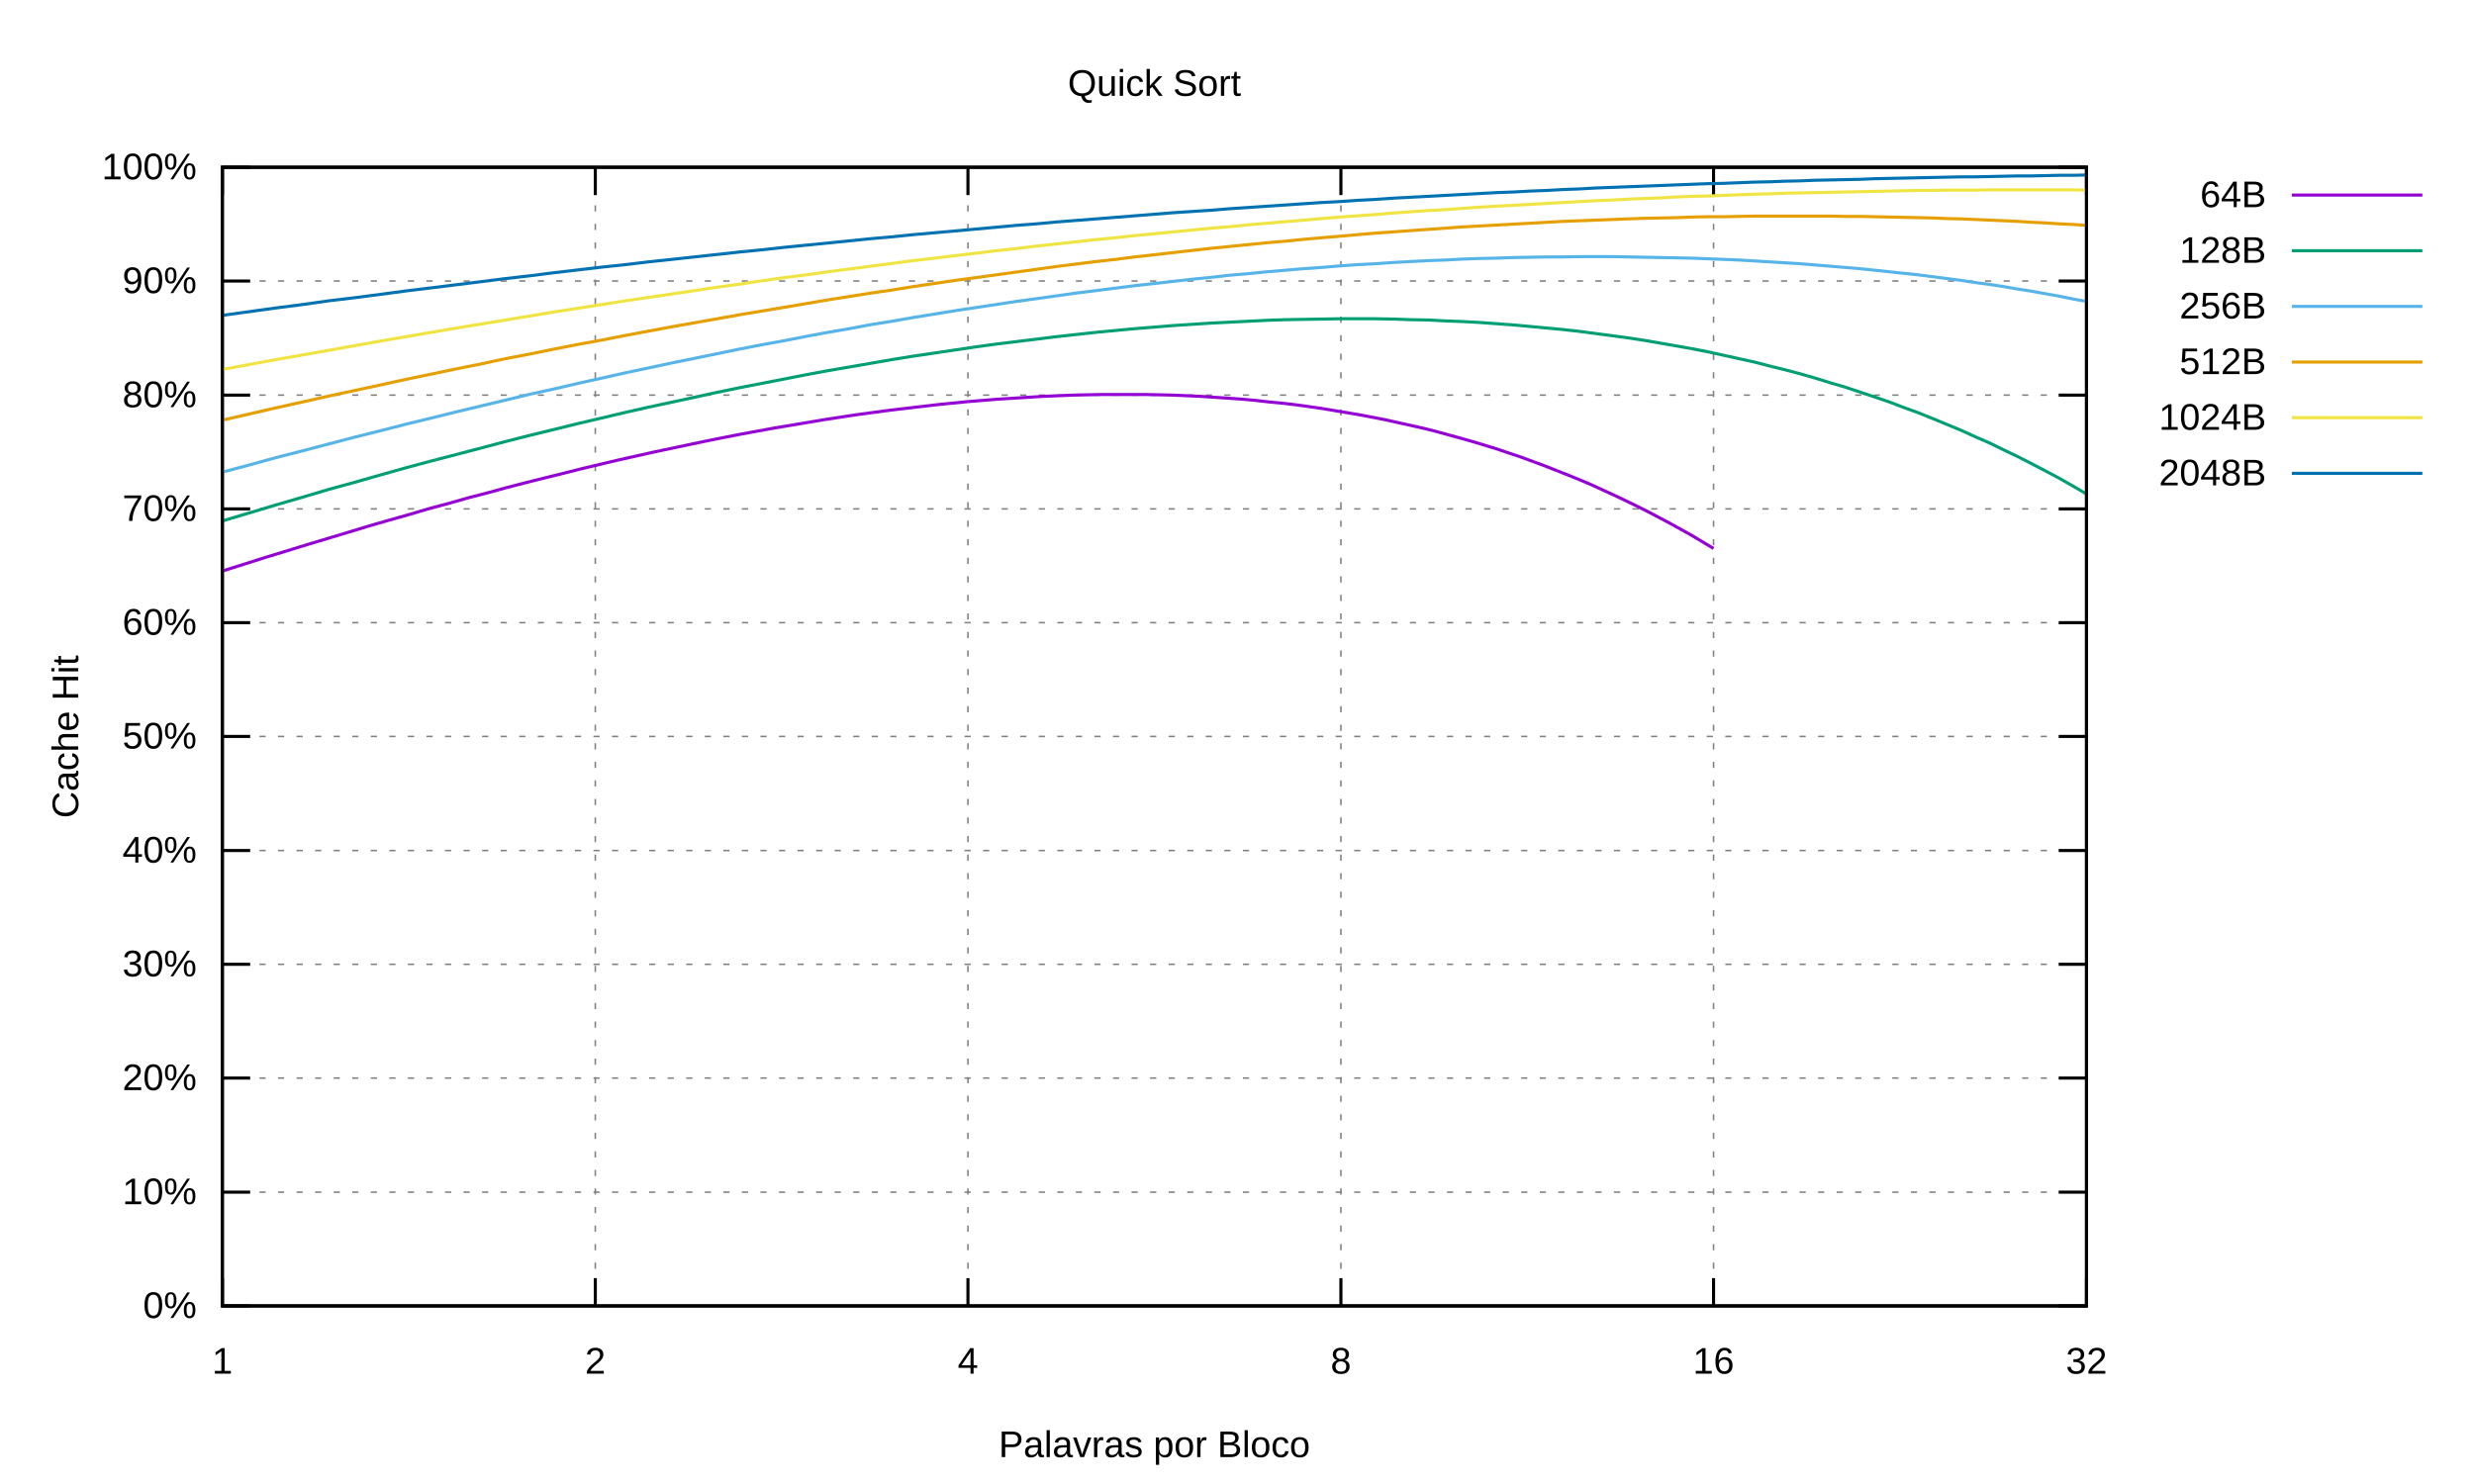
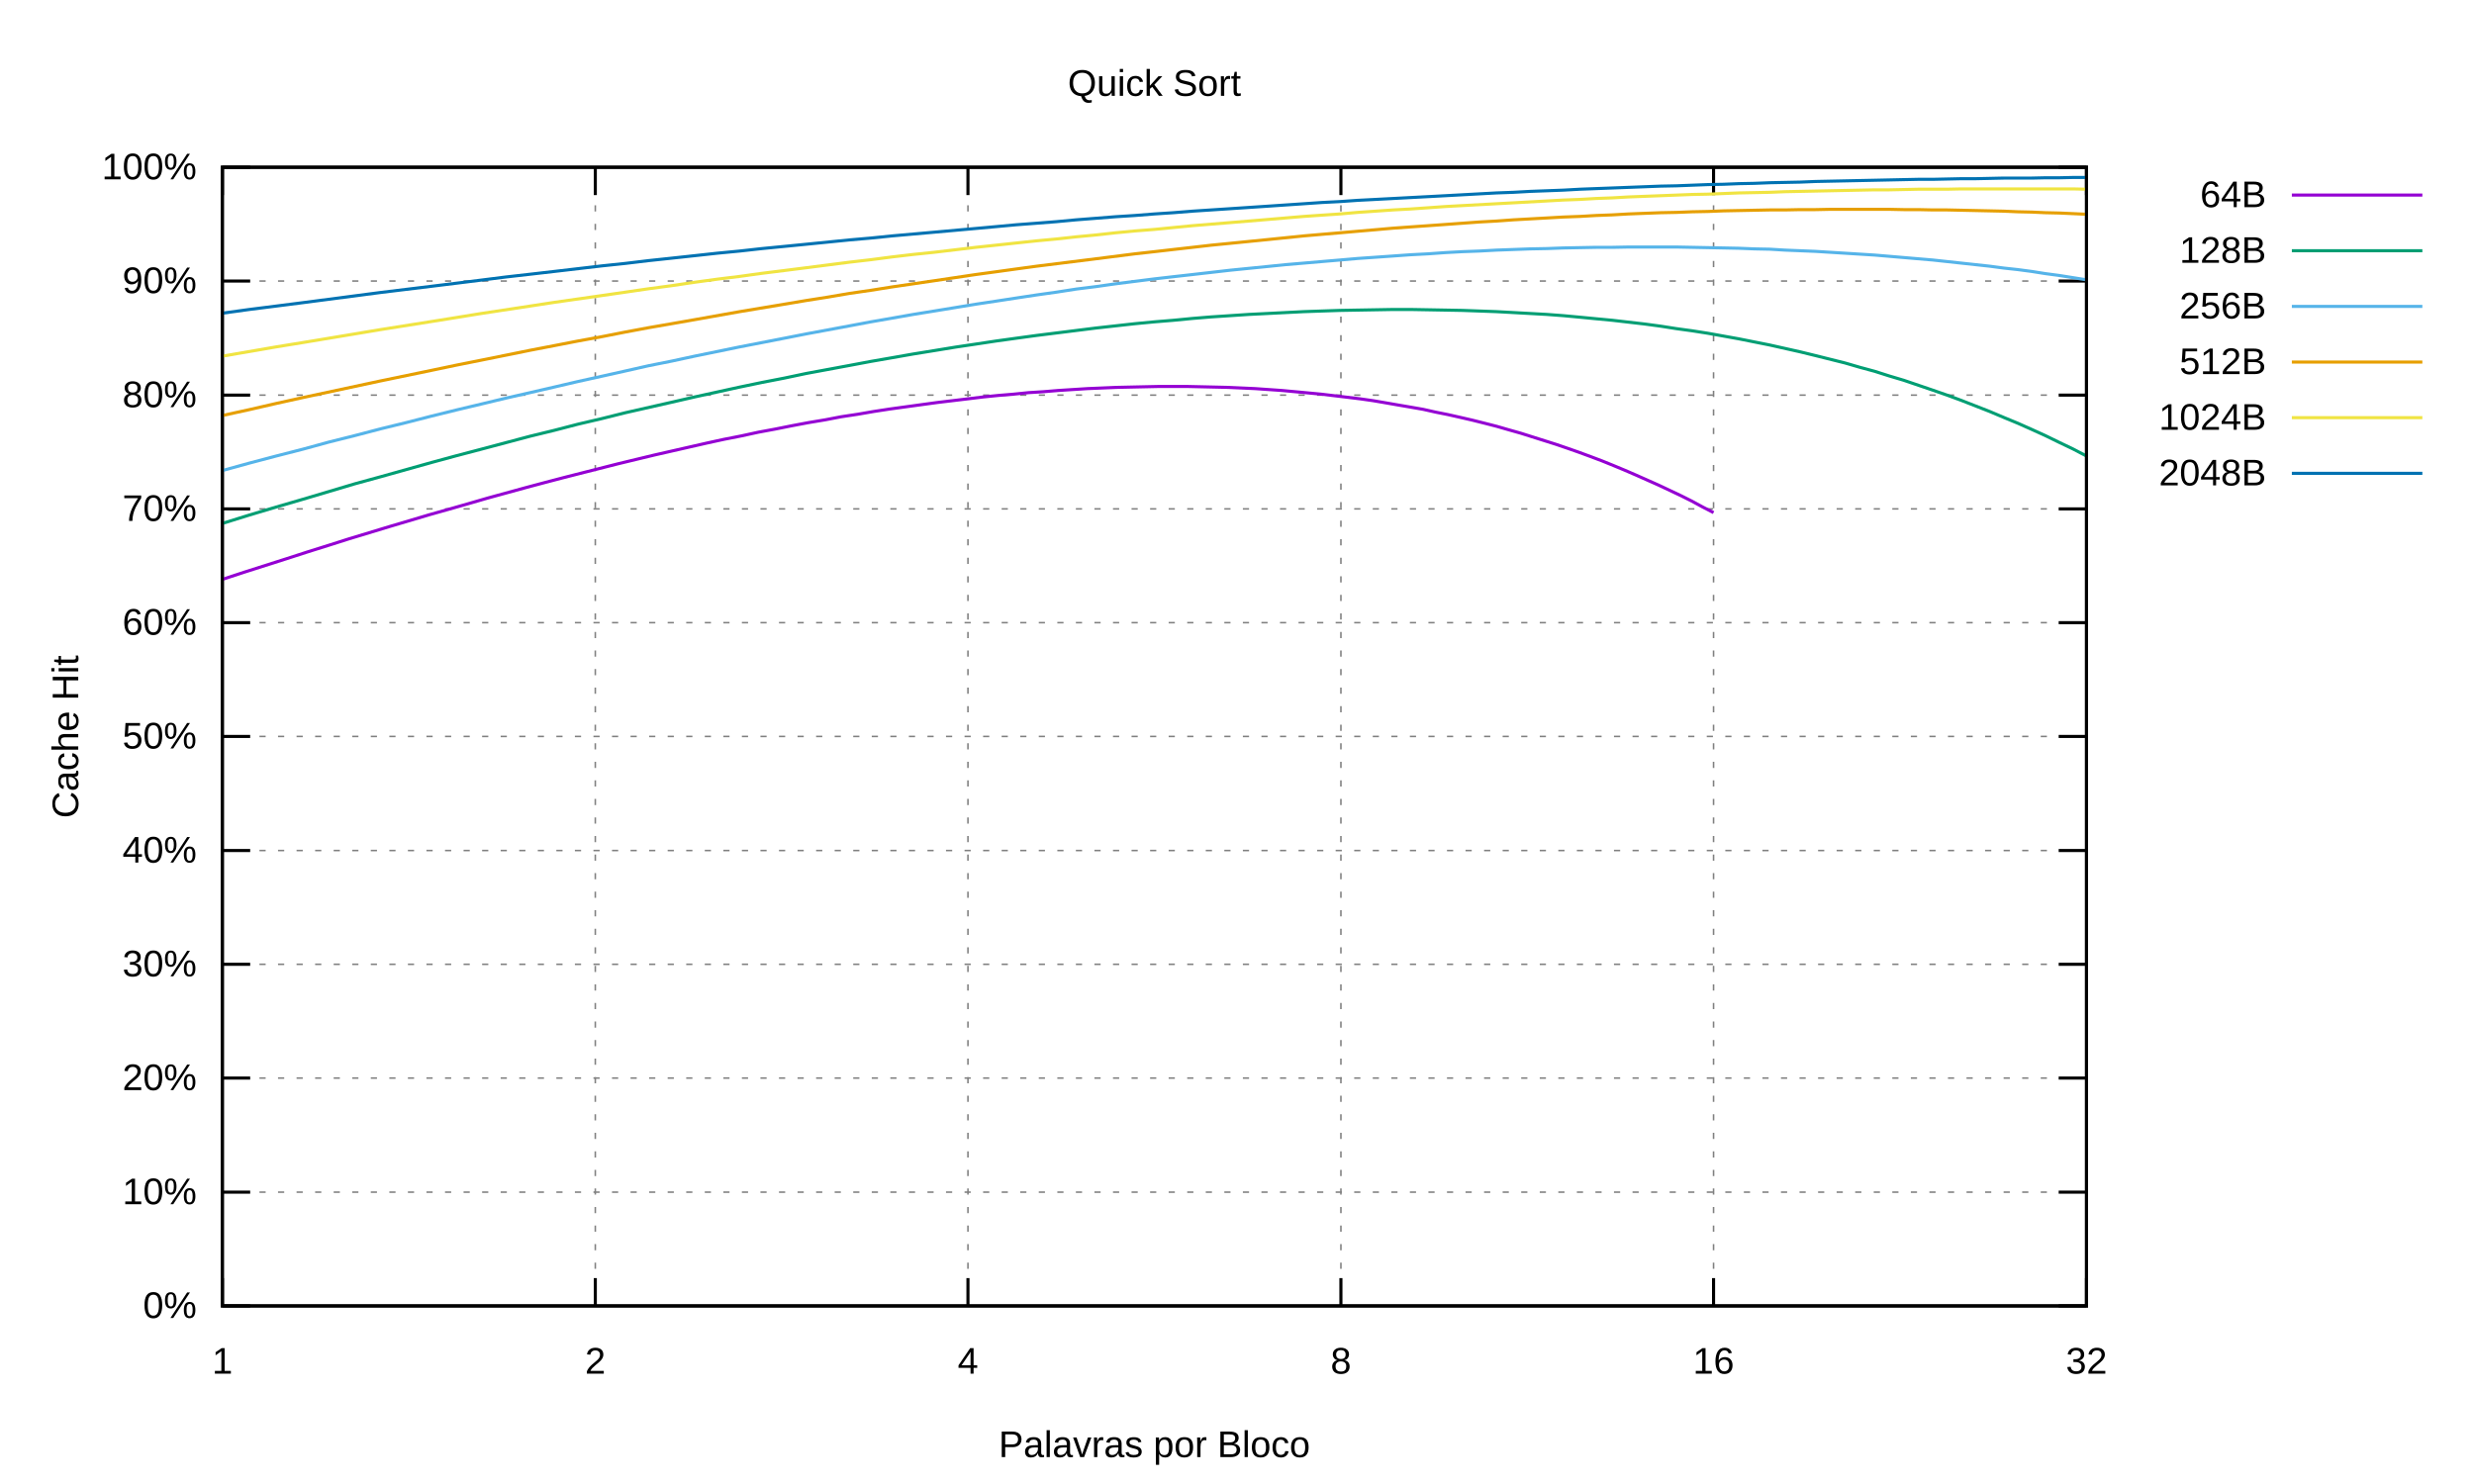
<svg xmlns="http://www.w3.org/2000/svg" xmlns:xlink="http://www.w3.org/1999/xlink" width="800" height="480" viewBox="0 0 800 480">
  <g id="gnuplot_canvas">
    <rect x="0" y="0" width="800" height="480" fill="none" />
    <defs>
      <circle id="gpDot" r="0.5" stroke-width="0.5" stroke="currentColor" />
      <path id="gpPt0" stroke-width="0.222" stroke="currentColor" d="M-1,0 h2 M0,-1 v2" />
      <path id="gpPt1" stroke-width="0.222" stroke="currentColor" d="M-1,-1 L1,1 M1,-1 L-1,1" />
      <path id="gpPt2" stroke-width="0.222" stroke="currentColor" d="M-1,0 L1,0 M0,-1 L0,1 M-1,-1 L1,1 M-1,1 L1,-1" />
      <rect id="gpPt3" stroke-width="0.222" stroke="currentColor" x="-1" y="-1" width="2" height="2" />
      <rect id="gpPt4" stroke-width="0.222" stroke="currentColor" fill="currentColor" x="-1" y="-1" width="2" height="2" />
      <circle id="gpPt5" stroke-width="0.222" stroke="currentColor" cx="0" cy="0" r="1" />
      <use xlink:href="#gpPt5" id="gpPt6" fill="currentColor" stroke="none" />
      <path id="gpPt7" stroke-width="0.222" stroke="currentColor" d="M0,-1.33 L-1.33,0.67 L1.33,0.67 z" />
      <use xlink:href="#gpPt7" id="gpPt8" fill="currentColor" stroke="none" />
      <use xlink:href="#gpPt7" id="gpPt9" stroke="currentColor" transform="rotate(180)" />
      <use xlink:href="#gpPt9" id="gpPt10" fill="currentColor" stroke="none" />
      <use xlink:href="#gpPt3" id="gpPt11" stroke="currentColor" transform="rotate(45)" />
      <use xlink:href="#gpPt11" id="gpPt12" fill="currentColor" stroke="none" />
      <path id="gpPt13" stroke-width="0.222" stroke="currentColor" d="M0,1.330 L1.265,0.411 L0.782,-1.067 L-0.782,-1.076 L-1.265,0.411 z" />
      <use xlink:href="#gpPt13" id="gpPt14" fill="currentColor" stroke="none" />
      <filter id="textbox" filterUnits="objectBoundingBox" x="0" y="0" height="1" width="1">
        <feFlood flood-color="white" flood-opacity="1" result="bgnd" />
        <feComposite in="SourceGraphic" in2="bgnd" operator="atop" />
      </filter>
      <filter id="greybox" filterUnits="objectBoundingBox" x="0" y="0" height="1" width="1">
        <feFlood flood-color="lightgrey" flood-opacity="1" result="grey" />
        <feComposite in="SourceGraphic" in2="grey" operator="atop" />
      </filter>
    </defs>
    <g fill="none" color="white" stroke="currentColor" stroke-width="1.00" stroke-linecap="butt" stroke-linejoin="miter">
</g>
    <g fill="none" color="black" stroke="currentColor" stroke-width="1.00" stroke-linecap="butt" stroke-linejoin="miter">
</g>
    <g fill="none" color="black" stroke="black" stroke-width="0.50" stroke-linecap="butt" stroke-linejoin="miter">
</g>
    <g fill="none" color="gray" stroke="currentColor" stroke-width="0.50" stroke-linecap="butt" stroke-linejoin="miter">
      <path stroke="gray" stroke-dasharray="2,4" class="gridline" d="M71.9,422.4 L674.7,422.4  " />
    </g>
    <g fill="none" color="gray" stroke="gray" stroke-width="1.00" stroke-linecap="butt" stroke-linejoin="miter">
</g>
    <g fill="none" color="black" stroke="currentColor" stroke-width="1.00" stroke-linecap="butt" stroke-linejoin="miter">
      <path stroke="black" d="M71.9,422.4 L80.9,422.4 M674.7,422.4 L665.7,422.4  " />
      <g transform="translate(63.6,426.3)" stroke="none" fill="black" font-family="Arial" font-size="12.00" text-anchor="end">
        <text>
          <tspan font-family="Arial">0%</tspan>
        </text>
      </g>
    </g>
    <g fill="none" color="black" stroke="currentColor" stroke-width="1.00" stroke-linecap="butt" stroke-linejoin="miter">
</g>
    <g fill="none" color="black" stroke="black" stroke-width="0.50" stroke-linecap="butt" stroke-linejoin="miter">
</g>
    <g fill="none" color="gray" stroke="currentColor" stroke-width="0.50" stroke-linecap="butt" stroke-linejoin="miter">
      <path stroke="gray" stroke-dasharray="2,4" class="gridline" d="M71.9,385.6 L674.7,385.6  " />
    </g>
    <g fill="none" color="gray" stroke="gray" stroke-width="1.00" stroke-linecap="butt" stroke-linejoin="miter">
</g>
    <g fill="none" color="black" stroke="currentColor" stroke-width="1.00" stroke-linecap="butt" stroke-linejoin="miter">
      <path stroke="black" d="M71.9,385.6 L80.9,385.6 M674.7,385.6 L665.7,385.6  " />
      <g transform="translate(63.6,389.5)" stroke="none" fill="black" font-family="Arial" font-size="12.00" text-anchor="end">
        <text>
          <tspan font-family="Arial">10%</tspan>
        </text>
      </g>
    </g>
    <g fill="none" color="black" stroke="currentColor" stroke-width="1.00" stroke-linecap="butt" stroke-linejoin="miter">
</g>
    <g fill="none" color="black" stroke="black" stroke-width="0.50" stroke-linecap="butt" stroke-linejoin="miter">
</g>
    <g fill="none" color="gray" stroke="currentColor" stroke-width="0.50" stroke-linecap="butt" stroke-linejoin="miter">
      <path stroke="gray" stroke-dasharray="2,4" class="gridline" d="M71.9,348.7 L674.7,348.7  " />
    </g>
    <g fill="none" color="gray" stroke="gray" stroke-width="1.00" stroke-linecap="butt" stroke-linejoin="miter">
</g>
    <g fill="none" color="black" stroke="currentColor" stroke-width="1.00" stroke-linecap="butt" stroke-linejoin="miter">
      <path stroke="black" d="M71.9,348.7 L80.9,348.7 M674.7,348.7 L665.7,348.7  " />
      <g transform="translate(63.6,352.6)" stroke="none" fill="black" font-family="Arial" font-size="12.00" text-anchor="end">
        <text>
          <tspan font-family="Arial">20%</tspan>
        </text>
      </g>
    </g>
    <g fill="none" color="black" stroke="currentColor" stroke-width="1.00" stroke-linecap="butt" stroke-linejoin="miter">
</g>
    <g fill="none" color="black" stroke="black" stroke-width="0.50" stroke-linecap="butt" stroke-linejoin="miter">
</g>
    <g fill="none" color="gray" stroke="currentColor" stroke-width="0.50" stroke-linecap="butt" stroke-linejoin="miter">
      <path stroke="gray" stroke-dasharray="2,4" class="gridline" d="M71.9,311.9 L674.7,311.9  " />
    </g>
    <g fill="none" color="gray" stroke="gray" stroke-width="1.00" stroke-linecap="butt" stroke-linejoin="miter">
</g>
    <g fill="none" color="black" stroke="currentColor" stroke-width="1.00" stroke-linecap="butt" stroke-linejoin="miter">
      <path stroke="black" d="M71.9,311.9 L80.9,311.9 M674.7,311.9 L665.7,311.9  " />
      <g transform="translate(63.6,315.8)" stroke="none" fill="black" font-family="Arial" font-size="12.00" text-anchor="end">
        <text>
          <tspan font-family="Arial">30%</tspan>
        </text>
      </g>
    </g>
    <g fill="none" color="black" stroke="currentColor" stroke-width="1.00" stroke-linecap="butt" stroke-linejoin="miter">
</g>
    <g fill="none" color="black" stroke="black" stroke-width="0.50" stroke-linecap="butt" stroke-linejoin="miter">
</g>
    <g fill="none" color="gray" stroke="currentColor" stroke-width="0.50" stroke-linecap="butt" stroke-linejoin="miter">
      <path stroke="gray" stroke-dasharray="2,4" class="gridline" d="M71.9,275.1 L674.7,275.1  " />
    </g>
    <g fill="none" color="gray" stroke="gray" stroke-width="1.00" stroke-linecap="butt" stroke-linejoin="miter">
</g>
    <g fill="none" color="black" stroke="currentColor" stroke-width="1.00" stroke-linecap="butt" stroke-linejoin="miter">
      <path stroke="black" d="M71.9,275.1 L80.9,275.1 M674.7,275.1 L665.7,275.1  " />
      <g transform="translate(63.6,279.0)" stroke="none" fill="black" font-family="Arial" font-size="12.00" text-anchor="end">
        <text>
          <tspan font-family="Arial">40%</tspan>
        </text>
      </g>
    </g>
    <g fill="none" color="black" stroke="currentColor" stroke-width="1.00" stroke-linecap="butt" stroke-linejoin="miter">
</g>
    <g fill="none" color="black" stroke="black" stroke-width="0.50" stroke-linecap="butt" stroke-linejoin="miter">
</g>
    <g fill="none" color="gray" stroke="currentColor" stroke-width="0.50" stroke-linecap="butt" stroke-linejoin="miter">
      <path stroke="gray" stroke-dasharray="2,4" class="gridline" d="M71.9,238.2 L674.7,238.2  " />
    </g>
    <g fill="none" color="gray" stroke="gray" stroke-width="1.00" stroke-linecap="butt" stroke-linejoin="miter">
</g>
    <g fill="none" color="black" stroke="currentColor" stroke-width="1.00" stroke-linecap="butt" stroke-linejoin="miter">
      <path stroke="black" d="M71.9,238.2 L80.9,238.2 M674.7,238.2 L665.7,238.2  " />
      <g transform="translate(63.6,242.1)" stroke="none" fill="black" font-family="Arial" font-size="12.00" text-anchor="end">
        <text>
          <tspan font-family="Arial">50%</tspan>
        </text>
      </g>
    </g>
    <g fill="none" color="black" stroke="currentColor" stroke-width="1.00" stroke-linecap="butt" stroke-linejoin="miter">
</g>
    <g fill="none" color="black" stroke="black" stroke-width="0.50" stroke-linecap="butt" stroke-linejoin="miter">
</g>
    <g fill="none" color="gray" stroke="currentColor" stroke-width="0.50" stroke-linecap="butt" stroke-linejoin="miter">
      <path stroke="gray" stroke-dasharray="2,4" class="gridline" d="M71.9,201.4 L674.7,201.4  " />
    </g>
    <g fill="none" color="gray" stroke="gray" stroke-width="1.00" stroke-linecap="butt" stroke-linejoin="miter">
</g>
    <g fill="none" color="black" stroke="currentColor" stroke-width="1.00" stroke-linecap="butt" stroke-linejoin="miter">
      <path stroke="black" d="M71.9,201.4 L80.9,201.4 M674.7,201.4 L665.7,201.4  " />
      <g transform="translate(63.6,205.3)" stroke="none" fill="black" font-family="Arial" font-size="12.00" text-anchor="end">
        <text>
          <tspan font-family="Arial">60%</tspan>
        </text>
      </g>
    </g>
    <g fill="none" color="black" stroke="currentColor" stroke-width="1.00" stroke-linecap="butt" stroke-linejoin="miter">
</g>
    <g fill="none" color="black" stroke="black" stroke-width="0.50" stroke-linecap="butt" stroke-linejoin="miter">
</g>
    <g fill="none" color="gray" stroke="currentColor" stroke-width="0.50" stroke-linecap="butt" stroke-linejoin="miter">
      <path stroke="gray" stroke-dasharray="2,4" class="gridline" d="M71.9,164.6 L674.7,164.6  " />
    </g>
    <g fill="none" color="gray" stroke="gray" stroke-width="1.00" stroke-linecap="butt" stroke-linejoin="miter">
</g>
    <g fill="none" color="black" stroke="currentColor" stroke-width="1.00" stroke-linecap="butt" stroke-linejoin="miter">
      <path stroke="black" d="M71.9,164.6 L80.9,164.6 M674.7,164.6 L665.7,164.6  " />
      <g transform="translate(63.6,168.5)" stroke="none" fill="black" font-family="Arial" font-size="12.00" text-anchor="end">
        <text>
          <tspan font-family="Arial">70%</tspan>
        </text>
      </g>
    </g>
    <g fill="none" color="black" stroke="currentColor" stroke-width="1.00" stroke-linecap="butt" stroke-linejoin="miter">
</g>
    <g fill="none" color="black" stroke="black" stroke-width="0.50" stroke-linecap="butt" stroke-linejoin="miter">
</g>
    <g fill="none" color="gray" stroke="currentColor" stroke-width="0.50" stroke-linecap="butt" stroke-linejoin="miter">
      <path stroke="gray" stroke-dasharray="2,4" class="gridline" d="M71.9,127.8 L674.7,127.8  " />
    </g>
    <g fill="none" color="gray" stroke="gray" stroke-width="1.00" stroke-linecap="butt" stroke-linejoin="miter">
</g>
    <g fill="none" color="black" stroke="currentColor" stroke-width="1.00" stroke-linecap="butt" stroke-linejoin="miter">
      <path stroke="black" d="M71.9,127.8 L80.9,127.8 M674.7,127.8 L665.7,127.8  " />
      <g transform="translate(63.6,131.7)" stroke="none" fill="black" font-family="Arial" font-size="12.00" text-anchor="end">
        <text>
          <tspan font-family="Arial">80%</tspan>
        </text>
      </g>
    </g>
    <g fill="none" color="black" stroke="currentColor" stroke-width="1.00" stroke-linecap="butt" stroke-linejoin="miter">
</g>
    <g fill="none" color="black" stroke="black" stroke-width="0.50" stroke-linecap="butt" stroke-linejoin="miter">
</g>
    <g fill="none" color="gray" stroke="currentColor" stroke-width="0.50" stroke-linecap="butt" stroke-linejoin="miter">
      <path stroke="gray" stroke-dasharray="2,4" class="gridline" d="M71.9,90.9 L674.7,90.9  " />
    </g>
    <g fill="none" color="gray" stroke="gray" stroke-width="1.00" stroke-linecap="butt" stroke-linejoin="miter">
</g>
    <g fill="none" color="black" stroke="currentColor" stroke-width="1.00" stroke-linecap="butt" stroke-linejoin="miter">
      <path stroke="black" d="M71.9,90.9 L80.9,90.9 M674.7,90.9 L665.7,90.9  " />
      <g transform="translate(63.6,94.8)" stroke="none" fill="black" font-family="Arial" font-size="12.00" text-anchor="end">
        <text>
          <tspan font-family="Arial">90%</tspan>
        </text>
      </g>
    </g>
    <g fill="none" color="black" stroke="currentColor" stroke-width="1.00" stroke-linecap="butt" stroke-linejoin="miter">
</g>
    <g fill="none" color="black" stroke="black" stroke-width="0.50" stroke-linecap="butt" stroke-linejoin="miter">
</g>
    <g fill="none" color="gray" stroke="currentColor" stroke-width="0.50" stroke-linecap="butt" stroke-linejoin="miter">
      <path stroke="gray" stroke-dasharray="2,4" class="gridline" d="M71.9,54.1 L674.7,54.1  " />
    </g>
    <g fill="none" color="gray" stroke="gray" stroke-width="1.00" stroke-linecap="butt" stroke-linejoin="miter">
</g>
    <g fill="none" color="black" stroke="currentColor" stroke-width="1.00" stroke-linecap="butt" stroke-linejoin="miter">
      <path stroke="black" d="M71.9,54.1 L80.9,54.1 M674.7,54.1 L665.7,54.1  " />
      <g transform="translate(63.6,58.0)" stroke="none" fill="black" font-family="Arial" font-size="12.00" text-anchor="end">
        <text>
          <tspan font-family="Arial">100%</tspan>
        </text>
      </g>
    </g>
    <g fill="none" color="black" stroke="currentColor" stroke-width="1.00" stroke-linecap="butt" stroke-linejoin="miter">
</g>
    <g fill="none" color="black" stroke="black" stroke-width="0.50" stroke-linecap="butt" stroke-linejoin="miter">
</g>
    <g fill="none" color="gray" stroke="currentColor" stroke-width="0.50" stroke-linecap="butt" stroke-linejoin="miter">
      <path stroke="gray" stroke-dasharray="2,4" class="gridline" d="M71.9,422.4 L71.9,54.1  " />
    </g>
    <g fill="none" color="gray" stroke="gray" stroke-width="1.00" stroke-linecap="butt" stroke-linejoin="miter">
</g>
    <g fill="none" color="black" stroke="currentColor" stroke-width="1.00" stroke-linecap="butt" stroke-linejoin="miter">
      <path stroke="black" d="M71.9,422.4 L71.9,413.4 M71.9,54.1 L71.9,63.1  " />
      <g transform="translate(71.9,444.3)" stroke="none" fill="black" font-family="Arial" font-size="12.00" text-anchor="middle">
        <text>
          <tspan font-family="Arial"> 1</tspan>
        </text>
      </g>
    </g>
    <g fill="none" color="black" stroke="currentColor" stroke-width="1.00" stroke-linecap="butt" stroke-linejoin="miter">
</g>
    <g fill="none" color="black" stroke="black" stroke-width="0.50" stroke-linecap="butt" stroke-linejoin="miter">
</g>
    <g fill="none" color="gray" stroke="currentColor" stroke-width="0.50" stroke-linecap="butt" stroke-linejoin="miter">
      <path stroke="gray" stroke-dasharray="2,4" class="gridline" d="M192.5,422.4 L192.5,54.1  " />
    </g>
    <g fill="none" color="gray" stroke="gray" stroke-width="1.00" stroke-linecap="butt" stroke-linejoin="miter">
</g>
    <g fill="none" color="black" stroke="currentColor" stroke-width="1.00" stroke-linecap="butt" stroke-linejoin="miter">
      <path stroke="black" d="M192.5,422.4 L192.5,413.4 M192.5,54.1 L192.5,63.1  " />
      <g transform="translate(192.5,444.3)" stroke="none" fill="black" font-family="Arial" font-size="12.00" text-anchor="middle">
        <text>
          <tspan font-family="Arial"> 2</tspan>
        </text>
      </g>
    </g>
    <g fill="none" color="black" stroke="currentColor" stroke-width="1.00" stroke-linecap="butt" stroke-linejoin="miter">
</g>
    <g fill="none" color="black" stroke="black" stroke-width="0.50" stroke-linecap="butt" stroke-linejoin="miter">
</g>
    <g fill="none" color="gray" stroke="currentColor" stroke-width="0.50" stroke-linecap="butt" stroke-linejoin="miter">
      <path stroke="gray" stroke-dasharray="2,4" class="gridline" d="M313.0,422.4 L313.0,54.1  " />
    </g>
    <g fill="none" color="gray" stroke="gray" stroke-width="1.00" stroke-linecap="butt" stroke-linejoin="miter">
</g>
    <g fill="none" color="black" stroke="currentColor" stroke-width="1.00" stroke-linecap="butt" stroke-linejoin="miter">
      <path stroke="black" d="M313.0,422.4 L313.0,413.4 M313.0,54.1 L313.0,63.1  " />
      <g transform="translate(313.0,444.3)" stroke="none" fill="black" font-family="Arial" font-size="12.00" text-anchor="middle">
        <text>
          <tspan font-family="Arial"> 4</tspan>
        </text>
      </g>
    </g>
    <g fill="none" color="black" stroke="currentColor" stroke-width="1.00" stroke-linecap="butt" stroke-linejoin="miter">
</g>
    <g fill="none" color="black" stroke="black" stroke-width="0.50" stroke-linecap="butt" stroke-linejoin="miter">
</g>
    <g fill="none" color="gray" stroke="currentColor" stroke-width="0.50" stroke-linecap="butt" stroke-linejoin="miter">
      <path stroke="gray" stroke-dasharray="2,4" class="gridline" d="M433.6,422.4 L433.6,54.1  " />
    </g>
    <g fill="none" color="gray" stroke="gray" stroke-width="1.00" stroke-linecap="butt" stroke-linejoin="miter">
</g>
    <g fill="none" color="black" stroke="currentColor" stroke-width="1.00" stroke-linecap="butt" stroke-linejoin="miter">
      <path stroke="black" d="M433.6,422.4 L433.6,413.4 M433.6,54.1 L433.6,63.1  " />
      <g transform="translate(433.6,444.3)" stroke="none" fill="black" font-family="Arial" font-size="12.00" text-anchor="middle">
        <text>
          <tspan font-family="Arial"> 8</tspan>
        </text>
      </g>
    </g>
    <g fill="none" color="black" stroke="currentColor" stroke-width="1.00" stroke-linecap="butt" stroke-linejoin="miter">
</g>
    <g fill="none" color="black" stroke="black" stroke-width="0.50" stroke-linecap="butt" stroke-linejoin="miter">
</g>
    <g fill="none" color="gray" stroke="currentColor" stroke-width="0.50" stroke-linecap="butt" stroke-linejoin="miter">
      <path stroke="gray" stroke-dasharray="2,4" class="gridline" d="M554.1,422.4 L554.1,54.1  " />
    </g>
    <g fill="none" color="gray" stroke="gray" stroke-width="1.00" stroke-linecap="butt" stroke-linejoin="miter">
</g>
    <g fill="none" color="black" stroke="currentColor" stroke-width="1.00" stroke-linecap="butt" stroke-linejoin="miter">
      <path stroke="black" d="M554.1,422.4 L554.1,413.4 M554.1,54.1 L554.1,63.1  " />
      <g transform="translate(554.1,444.3)" stroke="none" fill="black" font-family="Arial" font-size="12.00" text-anchor="middle">
        <text>
          <tspan font-family="Arial"> 16</tspan>
        </text>
      </g>
    </g>
    <g fill="none" color="black" stroke="currentColor" stroke-width="1.00" stroke-linecap="butt" stroke-linejoin="miter">
</g>
    <g fill="none" color="black" stroke="black" stroke-width="0.50" stroke-linecap="butt" stroke-linejoin="miter">
</g>
    <g fill="none" color="gray" stroke="currentColor" stroke-width="0.50" stroke-linecap="butt" stroke-linejoin="miter">
      <path stroke="gray" stroke-dasharray="2,4" class="gridline" d="M674.7,422.4 L674.7,54.1  " />
    </g>
    <g fill="none" color="gray" stroke="gray" stroke-width="1.00" stroke-linecap="butt" stroke-linejoin="miter">
</g>
    <g fill="none" color="black" stroke="currentColor" stroke-width="1.00" stroke-linecap="butt" stroke-linejoin="miter">
      <path stroke="black" d="M674.7,422.4 L674.7,413.4 M674.7,54.1 L674.7,63.1  " />
      <g transform="translate(674.7,444.3)" stroke="none" fill="black" font-family="Arial" font-size="12.00" text-anchor="middle">
        <text>
          <tspan font-family="Arial"> 32</tspan>
        </text>
      </g>
    </g>
    <g fill="none" color="black" stroke="currentColor" stroke-width="1.00" stroke-linecap="butt" stroke-linejoin="miter">
</g>
    <g fill="none" color="black" stroke="currentColor" stroke-width="1.00" stroke-linecap="butt" stroke-linejoin="miter">
      <path stroke="black" d="M71.9,54.1 L71.9,422.4 L674.7,422.4 L674.7,54.1 L71.9,54.1 Z  " />
    </g>
    <g fill="none" color="black" stroke="currentColor" stroke-width="1.00" stroke-linecap="butt" stroke-linejoin="miter">
      <g transform="translate(25.3,238.3) rotate(270)" stroke="none" fill="black" font-family="Arial" font-size="12.00" text-anchor="middle">
        <text>
          <tspan font-family="Arial">Cache Hit</tspan>
        </text>
      </g>
    </g>
    <g fill="none" color="black" stroke="currentColor" stroke-width="1.00" stroke-linecap="butt" stroke-linejoin="miter">
      <g transform="translate(373.3,471.3)" stroke="none" fill="black" font-family="Arial" font-size="12.00" text-anchor="middle">
        <text>
          <tspan font-family="Arial">Palavras por Bloco</tspan>
        </text>
      </g>
    </g>
    <g fill="none" color="black" stroke="currentColor" stroke-width="1.00" stroke-linecap="butt" stroke-linejoin="miter">
      <g transform="translate(373.3,31.0)" stroke="none" fill="black" font-family="Arial" font-size="12.00" text-anchor="middle">
        <text>
          <tspan font-family="Arial">Quick Sort</tspan>
        </text>
      </g>
    </g>
    <g fill="none" color="black" stroke="currentColor" stroke-width="1.00" stroke-linecap="butt" stroke-linejoin="miter">
</g>
    <g id="gnuplot_plot_1">
      <g fill="none" color="black" stroke="currentColor" stroke-width="1.00" stroke-linecap="butt" stroke-linejoin="miter">
        <g transform="translate(732.8,67.0)" stroke="none" fill="black" font-family="Arial" font-size="12.00" text-anchor="end">
          <text>
            <tspan font-family="Arial">64B</tspan>
          </text>
        </g>
      </g>
      <g fill="none" color="black" stroke="currentColor" stroke-width="1.00" stroke-linecap="butt" stroke-linejoin="miter">
-         <path stroke="rgb(148,   0, 211)" d="M741.1,63.1 L783.3,63.1 M71.9,184.7 L78.9,182.5 L85.8,180.3 L92.7,178.2 L99.5,176.1 L106.2,174.1   L112.8,172.1 L119.4,170.1 L126.0,168.2 L132.4,166.4 L138.8,164.5 L145.2,162.8 L151.5,161.0 L157.7,159.4   L163.9,157.7 L170.1,156.1 L176.1,154.6 L182.2,153.1 L188.1,151.6 L194.0,150.2 L199.9,148.8 L205.7,147.5   L211.5,146.2 L217.2,145.0 L222.9,143.8 L228.6,142.6 L234.1,141.5 L239.7,140.4 L245.2,139.4 L250.6,138.4   L256.1,137.5 L261.4,136.6 L266.8,135.7 L272.0,134.9 L277.3,134.1 L282.5,133.4 L287.7,132.7 L292.8,132.1   L297.9,131.5 L303.0,130.9 L308.0,130.4 L313.0,129.9 L317.9,129.5 L322.9,129.1 L327.7,128.8 L332.6,128.5   L337.4,128.2 L342.2,128.0 L346.9,127.8 L351.6,127.7 L356.3,127.6 L361.0,127.6 L365.6,127.6 L370.2,127.6   L374.8,127.7 L379.3,127.8 L383.8,128.0 L388.3,128.2 L392.7,128.5 L397.1,128.8 L401.5,129.1 L405.9,129.5   L410.2,130.0 L414.5,130.4 L418.8,130.9 L423.1,131.5 L427.3,132.1 L431.5,132.8 L435.7,133.5 L439.8,134.2   L444.0,135.0 L448.1,135.8 L452.1,136.7 L456.2,137.6 L460.2,138.5 L464.2,139.5 L468.2,140.6 L472.2,141.7   L476.1,142.8 L480.1,144.0 L484.0,145.2 L487.8,146.5 L491.7,147.8 L495.5,149.2 L499.3,150.6 L503.1,152.1   L506.9,153.6 L510.6,155.1 L514.4,156.7 L518.1,158.4 L521.8,160.1 L525.4,161.8 L529.1,163.6 L532.7,165.4   L536.3,167.3 L539.9,169.2 L543.5,171.2 L547.1,173.2 L550.6,175.3 L554.1,177.4  " />
+         <path stroke="rgb(148,   0, 211)" d="M741.1,63.1 L783.3,63.1 M71.9,187.4 L78.9,185.1 L85.8,182.9 L92.7,180.7 L99.5,178.5 L106.2,176.4   L112.8,174.3 L119.4,172.3 L126.0,170.3 L132.4,168.4 L138.8,166.5 L145.2,164.7 L151.5,162.9 L157.7,161.1   L163.9,159.4 L170.1,157.7 L176.1,156.1 L182.2,154.5 L188.1,153.0 L194.0,151.5 L199.9,150.0 L205.7,148.6   L211.5,147.2 L217.2,145.9 L222.9,144.6 L228.6,143.3 L234.1,142.1 L239.7,141.0 L245.2,139.8 L250.6,138.8   L256.1,137.7 L261.4,136.7 L266.8,135.8 L272.0,134.8 L277.3,134.0 L282.5,133.1 L287.7,132.3 L292.8,131.6   L297.9,130.9 L303.0,130.2 L308.0,129.6 L313.0,129.0 L317.9,128.4 L322.9,127.9 L327.7,127.5 L332.6,127.0   L337.4,126.7 L342.2,126.3 L346.9,126.0 L351.6,125.7 L356.3,125.5 L361.0,125.3 L365.6,125.2 L370.2,125.1   L374.8,125.0 L379.3,125.0 L383.8,125.0 L388.3,125.1 L392.7,125.2 L397.1,125.3 L401.5,125.5 L405.9,125.7   L410.2,126.0 L414.5,126.3 L418.8,126.7 L423.1,127.1 L427.3,127.5 L431.5,128.0 L435.7,128.5 L439.8,129.0   L444.0,129.6 L448.1,130.3 L452.1,131.0 L456.2,131.7 L460.2,132.4 L464.2,133.3 L468.2,134.1 L472.2,135.0   L476.1,135.9 L480.1,136.9 L484.0,137.9 L487.8,139.0 L491.7,140.1 L495.5,141.3 L499.3,142.5 L503.1,143.7   L506.9,145.0 L510.6,146.3 L514.4,147.7 L518.1,149.1 L521.8,150.6 L525.4,152.1 L529.1,153.7 L532.7,155.3   L536.3,156.9 L539.9,158.6 L543.5,160.3 L547.1,162.1 L550.6,164.0 L554.1,165.8  " />
      </g>
    </g>
    <g id="gnuplot_plot_2">
      <g fill="none" color="black" stroke="currentColor" stroke-width="1.00" stroke-linecap="butt" stroke-linejoin="miter">
        <g transform="translate(732.8,85.0)" stroke="none" fill="black" font-family="Arial" font-size="12.00" text-anchor="end">
          <text>
            <tspan font-family="Arial">128B</tspan>
          </text>
        </g>
      </g>
      <g fill="none" color="black" stroke="currentColor" stroke-width="1.00" stroke-linecap="butt" stroke-linejoin="miter">
-         <path stroke="rgb(  0, 158, 115)" d="M741.1,81.1 L783.3,81.1 M71.9,168.5 L80.6,165.9 L89.3,163.3 L97.9,160.8 L106.3,158.3 L114.7,156.0   L123.1,153.6 L131.3,151.3 L139.5,149.1 L147.6,147.0 L155.6,144.9 L163.5,142.8 L171.4,140.8 L179.2,138.9   L186.9,137.0 L194.6,135.2 L202.2,133.4 L209.7,131.7 L217.2,130.1 L224.6,128.5 L231.9,126.9 L239.2,125.4   L246.4,124.0 L253.6,122.6 L260.7,121.2 L267.7,119.9 L274.7,118.7 L281.6,117.5 L288.5,116.3 L295.3,115.2   L302.1,114.2 L308.8,113.2 L315.5,112.2 L322.1,111.3 L328.6,110.5 L335.2,109.7 L341.6,108.9 L348.0,108.2   L354.4,107.5 L360.7,106.9 L367.0,106.3 L373.3,105.8 L379.4,105.3 L385.6,104.9 L391.7,104.5 L397.8,104.2   L403.8,103.9 L409.8,103.6 L415.7,103.4 L421.6,103.3 L427.4,103.2 L433.3,103.1 L439.0,103.1 L444.8,103.1   L450.5,103.2 L456.1,103.4 L461.8,103.5 L467.4,103.8 L472.9,104.0 L478.4,104.3 L483.9,104.7 L489.4,105.1   L494.8,105.6 L500.2,106.1 L505.5,106.6 L510.9,107.2 L516.1,107.9 L521.4,108.6 L526.6,109.3 L531.8,110.1   L537.0,111.0 L542.1,111.9 L547.2,112.8 L552.3,113.8 L557.3,114.9 L562.3,116.0 L567.3,117.1 L572.3,118.4   L577.2,119.6 L582.1,120.9 L587.0,122.3 L591.8,123.8 L596.6,125.2 L601.4,126.8 L606.2,128.4 L610.9,130.0   L615.6,131.8 L620.3,133.5 L625.0,135.4 L629.6,137.3 L634.2,139.2 L638.8,141.3 L643.4,143.3 L647.9,145.5   L652.5,147.7 L657.0,150.0 L661.4,152.3 L665.9,154.7 L670.3,157.2 L674.7,159.8  " />
+         <path stroke="rgb(  0, 158, 115)" d="M741.1,81.1 L783.3,81.1 M71.9,169.3 L80.6,166.6 L89.3,164.0 L97.9,161.5 L106.3,159.0 L114.7,156.5   L123.1,154.2 L131.3,151.9 L139.5,149.6 L147.6,147.4 L155.6,145.3 L163.5,143.2 L171.4,141.1 L179.2,139.2   L186.9,137.2 L194.6,135.4 L202.2,133.5 L209.7,131.8 L217.2,130.1 L224.6,128.4 L231.9,126.8 L239.2,125.2   L246.4,123.7 L253.6,122.3 L260.7,120.8 L267.7,119.5 L274.7,118.2 L281.6,116.9 L288.5,115.7 L295.3,114.5   L302.1,113.4 L308.8,112.3 L315.5,111.3 L322.1,110.3 L328.6,109.4 L335.2,108.5 L341.6,107.7 L348.0,106.9   L354.4,106.1 L360.7,105.4 L367.0,104.7 L373.3,104.1 L379.4,103.6 L385.6,103.0 L391.7,102.5 L397.8,102.1   L403.8,101.7 L409.8,101.4 L415.7,101.1 L421.6,100.8 L427.4,100.6 L433.3,100.4 L439.0,100.3 L444.8,100.2   L450.5,100.1 L456.1,100.1 L461.8,100.2 L467.4,100.3 L472.9,100.4 L478.4,100.6 L483.9,100.8 L489.4,101.1   L494.8,101.4 L500.2,101.7 L505.5,102.1 L510.9,102.6 L516.1,103.1 L521.4,103.6 L526.6,104.2 L531.8,104.8   L537.0,105.5 L542.1,106.3 L547.2,107.0 L552.3,107.8 L557.3,108.7 L562.3,109.6 L567.3,110.6 L572.3,111.6   L577.2,112.7 L582.1,113.8 L587.0,115.0 L591.8,116.2 L596.6,117.4 L601.4,118.8 L606.2,120.1 L610.9,121.6   L615.6,123.0 L620.3,124.6 L625.0,126.2 L629.6,127.8 L634.2,129.5 L638.8,131.3 L643.4,133.1 L647.9,135.0   L652.5,136.9 L657.0,138.9 L661.4,140.9 L665.9,143.1 L670.3,145.2 L674.7,147.5  " />
      </g>
    </g>
    <g id="gnuplot_plot_3">
      <g fill="none" color="black" stroke="currentColor" stroke-width="1.00" stroke-linecap="butt" stroke-linejoin="miter">
        <g transform="translate(732.8,103.0)" stroke="none" fill="black" font-family="Arial" font-size="12.00" text-anchor="end">
          <text>
            <tspan font-family="Arial">256B</tspan>
          </text>
        </g>
      </g>
      <g fill="none" color="black" stroke="currentColor" stroke-width="1.00" stroke-linecap="butt" stroke-linejoin="miter">
-         <path stroke="rgb( 86, 180, 233)" d="M741.1,99.1 L783.3,99.1 M71.9,152.7 L80.6,150.4 L89.3,148.0 L97.9,145.8 L106.3,143.6 L114.7,141.4   L123.1,139.3 L131.3,137.2 L139.5,135.2 L147.6,133.2 L155.6,131.3 L163.5,129.4 L171.4,127.5 L179.2,125.8   L186.9,124.0 L194.6,122.3 L202.2,120.6 L209.7,119.0 L217.2,117.4 L224.6,115.9 L231.9,114.4 L239.2,112.9   L246.4,111.5 L253.6,110.2 L260.7,108.8 L267.7,107.5 L274.7,106.3 L281.6,105.0 L288.5,103.9 L295.3,102.7   L302.1,101.6 L308.8,100.5 L315.5,99.5 L322.1,98.5 L328.6,97.5 L335.2,96.6 L341.6,95.7 L348.0,94.8   L354.4,94.0 L360.7,93.2 L367.0,92.4 L373.3,91.7 L379.4,91.0 L385.6,90.3 L391.7,89.7 L397.8,89.0   L403.8,88.5 L409.8,87.9 L415.7,87.4 L421.6,86.9 L427.4,86.5 L433.3,86.0 L439.0,85.6 L444.8,85.3   L450.5,84.9 L456.1,84.6 L461.8,84.3 L467.4,84.1 L472.9,83.8 L478.4,83.6 L483.9,83.5 L489.4,83.3   L494.8,83.2 L500.2,83.1 L505.5,83.1 L510.9,83.0 L516.1,83.0 L521.4,83.0 L526.6,83.1 L531.8,83.2   L537.0,83.3 L542.1,83.4 L547.2,83.5 L552.3,83.7 L557.3,83.9 L562.3,84.1 L567.3,84.4 L572.3,84.7   L577.2,85.0 L582.1,85.3 L587.0,85.7 L591.8,86.1 L596.6,86.5 L601.4,86.9 L606.2,87.4 L610.9,87.9   L615.6,88.4 L620.3,88.9 L625.0,89.5 L629.6,90.1 L634.2,90.7 L638.8,91.4 L643.4,92.0 L647.9,92.7   L652.5,93.5 L657.0,94.2 L661.4,95.0 L665.9,95.8 L670.3,96.7 L674.7,97.5  " />
+         <path stroke="rgb( 86, 180, 233)" d="M741.1,99.1 L783.3,99.1 M71.9,152.2 L80.6,149.8 L89.3,147.5 L97.9,145.3 L106.3,143.0 L114.7,140.9   L123.1,138.7 L131.3,136.7 L139.5,134.6 L147.6,132.6 L155.6,130.7 L163.5,128.8 L171.4,127.0 L179.2,125.2   L186.9,123.4 L194.6,121.7 L202.2,120.0 L209.7,118.3 L217.2,116.8 L224.6,115.2 L231.9,113.7 L239.2,112.2   L246.4,110.8 L253.6,109.4 L260.7,108.0 L267.7,106.7 L274.7,105.4 L281.6,104.1 L288.5,102.9 L295.3,101.7   L302.1,100.6 L308.8,99.5 L315.5,98.4 L322.1,97.4 L328.6,96.4 L335.2,95.4 L341.6,94.5 L348.0,93.5   L354.4,92.7 L360.7,91.8 L367.0,91.0 L373.3,90.2 L379.4,89.5 L385.6,88.8 L391.7,88.1 L397.8,87.4   L403.8,86.8 L409.8,86.2 L415.7,85.6 L421.6,85.1 L427.4,84.6 L433.3,84.1 L439.0,83.6 L444.8,83.2   L450.5,82.8 L456.1,82.4 L461.8,82.1 L467.4,81.7 L472.9,81.4 L478.4,81.2 L483.9,80.9 L489.4,80.7   L494.8,80.5 L500.2,80.4 L505.5,80.2 L510.9,80.1 L516.1,80.0 L521.4,80.0 L526.6,79.9 L531.8,79.9   L537.0,79.9 L542.1,79.9 L547.2,80.0 L552.3,80.1 L557.3,80.2 L562.3,80.3 L567.3,80.5 L572.3,80.6   L577.2,80.9 L582.1,81.1 L587.0,81.3 L591.8,81.6 L596.6,81.9 L601.4,82.2 L606.2,82.5 L610.9,82.9   L615.6,83.3 L620.3,83.7 L625.0,84.1 L629.6,84.6 L634.2,85.1 L638.8,85.6 L643.4,86.1 L647.9,86.7   L652.5,87.2 L657.0,87.8 L661.4,88.5 L665.9,89.1 L670.3,89.8 L674.7,90.5  " />
      </g>
    </g>
    <g id="gnuplot_plot_4">
      <g fill="none" color="black" stroke="currentColor" stroke-width="1.00" stroke-linecap="butt" stroke-linejoin="miter">
        <g transform="translate(732.8,121.0)" stroke="none" fill="black" font-family="Arial" font-size="12.00" text-anchor="end">
          <text>
            <tspan font-family="Arial">512B</tspan>
          </text>
        </g>
      </g>
      <g fill="none" color="black" stroke="currentColor" stroke-width="1.00" stroke-linecap="butt" stroke-linejoin="miter">
-         <path stroke="rgb(230, 159,   0)" d="M741.1,117.1 L783.3,117.1 M71.9,135.9 L80.6,133.9 L89.3,131.9 L97.9,130.0 L106.3,128.1 L114.7,126.3   L123.1,124.5 L131.3,122.7 L139.5,121.0 L147.6,119.3 L155.6,117.7 L163.5,116.0 L171.4,114.5 L179.2,112.9   L186.9,111.4 L194.6,110.0 L202.2,108.5 L209.7,107.1 L217.2,105.7 L224.6,104.4 L231.9,103.1 L239.2,101.8   L246.4,100.6 L253.6,99.4 L260.7,98.2 L267.7,97.0 L274.7,95.9 L281.6,94.8 L288.5,93.8 L295.3,92.7   L302.1,91.7 L308.8,90.7 L315.5,89.8 L322.1,88.9 L328.6,88.0 L335.2,87.1 L341.6,86.2 L348.0,85.4   L354.4,84.6 L360.7,83.9 L367.0,83.1 L373.3,82.4 L379.4,81.7 L385.6,81.0 L391.7,80.3 L397.8,79.7   L403.8,79.1 L409.8,78.5 L415.7,78.0 L421.6,77.4 L427.4,76.9 L433.3,76.4 L439.0,75.9 L444.8,75.4   L450.5,75.0 L456.1,74.6 L461.8,74.2 L467.4,73.8 L472.9,73.4 L478.4,73.1 L483.9,72.8 L489.4,72.5   L494.8,72.2 L500.2,71.9 L505.5,71.6 L510.9,71.4 L516.1,71.2 L521.4,71.0 L526.6,70.8 L531.8,70.6   L537.0,70.5 L542.1,70.4 L547.2,70.2 L552.3,70.1 L557.3,70.1 L562.3,70.0 L567.3,69.9 L572.3,69.9   L577.2,69.9 L582.1,69.9 L587.0,69.9 L591.8,69.9 L596.6,70.0 L601.4,70.0 L606.2,70.1 L610.9,70.2   L615.6,70.3 L620.3,70.4 L625.0,70.5 L629.6,70.7 L634.2,70.8 L638.8,71.0 L643.4,71.2 L647.9,71.4   L652.5,71.6 L657.0,71.9 L661.4,72.1 L665.9,72.4 L670.3,72.6 L674.7,72.9  " />
+         <path stroke="rgb(230, 159,   0)" d="M741.1,117.1 L783.3,117.1 M71.9,134.4 L80.6,132.5 L89.3,130.5 L97.9,128.6 L106.3,126.8 L114.7,125.0   L123.1,123.2 L131.3,121.5 L139.5,119.8 L147.6,118.1 L155.6,116.5 L163.5,114.9 L171.4,113.3 L179.2,111.8   L186.9,110.3 L194.6,108.9 L202.2,107.4 L209.7,106.0 L217.2,104.7 L224.6,103.4 L231.9,102.1 L239.2,100.8   L246.4,99.6 L253.6,98.4 L260.7,97.2 L267.7,96.1 L274.7,94.9 L281.6,93.9 L288.5,92.8 L295.3,91.8   L302.1,90.8 L308.8,89.8 L315.5,88.8 L322.1,87.9 L328.6,87.0 L335.2,86.1 L341.6,85.3 L348.0,84.5   L354.4,83.7 L360.7,82.9 L367.0,82.1 L373.3,81.4 L379.4,80.7 L385.6,80.0 L391.7,79.3 L397.8,78.7   L403.8,78.1 L409.8,77.5 L415.7,76.9 L421.6,76.3 L427.4,75.8 L433.3,75.3 L439.0,74.8 L444.8,74.3   L450.5,73.8 L456.1,73.4 L461.8,73.0 L467.4,72.6 L472.9,72.2 L478.4,71.8 L483.9,71.5 L489.4,71.1   L494.8,70.8 L500.2,70.5 L505.5,70.2 L510.9,70.0 L516.1,69.7 L521.4,69.5 L526.6,69.2 L531.8,69.0   L537.0,68.8 L542.1,68.7 L547.2,68.5 L552.3,68.4 L557.3,68.2 L562.3,68.1 L567.3,68.0 L572.3,67.9   L577.2,67.9 L582.1,67.8 L587.0,67.8 L591.8,67.7 L596.6,67.7 L601.4,67.7 L606.2,67.7 L610.9,67.7   L615.6,67.8 L620.3,67.8 L625.0,67.9 L629.6,67.9 L634.2,68.0 L638.8,68.1 L643.4,68.2 L647.9,68.3   L652.5,68.5 L657.0,68.6 L661.4,68.8 L665.9,68.9 L670.3,69.1 L674.7,69.3  " />
      </g>
    </g>
    <g id="gnuplot_plot_5">
      <g fill="none" color="black" stroke="currentColor" stroke-width="1.00" stroke-linecap="butt" stroke-linejoin="miter">
        <g transform="translate(732.8,139.0)" stroke="none" fill="black" font-family="Arial" font-size="12.00" text-anchor="end">
          <text>
            <tspan font-family="Arial">1024B</tspan>
          </text>
        </g>
      </g>
      <g fill="none" color="black" stroke="currentColor" stroke-width="1.00" stroke-linecap="butt" stroke-linejoin="miter">
-         <path stroke="rgb(240, 228,  66)" d="M741.1,135.1 L783.3,135.1 M71.9,119.5 L80.6,117.9 L89.3,116.3 L97.9,114.8 L106.3,113.3 L114.7,111.8   L123.1,110.3 L131.3,108.9 L139.5,107.5 L147.6,106.1 L155.6,104.8 L163.5,103.5 L171.4,102.2 L179.2,100.9   L186.9,99.7 L194.6,98.5 L202.2,97.3 L209.7,96.2 L217.2,95.1 L224.6,94.0 L231.9,92.9 L239.2,91.9   L246.4,90.8 L253.6,89.8 L260.7,88.9 L267.7,87.9 L274.7,87.0 L281.6,86.1 L288.5,85.2 L295.3,84.3   L302.1,83.5 L308.8,82.7 L315.5,81.9 L322.1,81.1 L328.6,80.4 L335.2,79.6 L341.6,78.9 L348.0,78.2   L354.4,77.5 L360.7,76.9 L367.0,76.2 L373.3,75.6 L379.4,75.0 L385.6,74.4 L391.7,73.8 L397.8,73.3   L403.8,72.7 L409.8,72.2 L415.7,71.7 L421.6,71.2 L427.4,70.7 L433.3,70.2 L439.0,69.8 L444.8,69.4   L450.5,68.9 L456.1,68.5 L461.8,68.1 L467.4,67.8 L472.9,67.4 L478.4,67.0 L483.9,66.7 L489.4,66.4   L494.8,66.1 L500.2,65.8 L505.5,65.5 L510.9,65.2 L516.1,64.9 L521.4,64.7 L526.6,64.4 L531.8,64.2   L537.0,64.0 L542.1,63.7 L547.2,63.5 L552.3,63.4 L557.3,63.2 L562.3,63.0 L567.3,62.8 L572.3,62.7   L577.2,62.5 L582.1,62.4 L587.0,62.3 L591.8,62.2 L596.6,62.1 L601.4,62.0 L606.2,61.9 L610.9,61.8   L615.6,61.7 L620.3,61.6 L625.0,61.6 L629.6,61.5 L634.2,61.5 L638.8,61.5 L643.4,61.4 L647.9,61.4   L652.5,61.4 L657.0,61.4 L661.4,61.4 L665.9,61.4 L670.3,61.4 L674.7,61.5  " />
+         <path stroke="rgb(240, 228,  66)" d="M741.1,135.1 L783.3,135.1 M71.9,115.2 L80.6,113.7 L89.3,112.2 L97.9,110.8 L106.3,109.4 L114.7,108.0   L123.1,106.6 L131.3,105.3 L139.5,104.0 L147.6,102.7 L155.6,101.4 L163.5,100.2 L171.4,99.0 L179.2,97.8   L186.9,96.7 L194.6,95.6 L202.2,94.5 L209.7,93.4 L217.2,92.4 L224.6,91.3 L231.9,90.3 L239.2,89.4   L246.4,88.4 L253.6,87.5 L260.7,86.6 L267.7,85.7 L274.7,84.8 L281.6,84.0 L288.5,83.1 L295.3,82.3   L302.1,81.6 L308.8,80.8 L315.5,80.0 L322.1,79.3 L328.6,78.6 L335.2,77.9 L341.6,77.3 L348.0,76.6   L354.4,76.0 L360.7,75.3 L367.0,74.7 L373.3,74.2 L379.4,73.6 L385.6,73.0 L391.7,72.5 L397.8,72.0   L403.8,71.5 L409.8,71.0 L415.7,70.5 L421.6,70.0 L427.4,69.6 L433.3,69.2 L439.0,68.7 L444.8,68.3   L450.5,67.9 L456.1,67.6 L461.8,67.2 L467.4,66.8 L472.9,66.5 L478.4,66.2 L483.9,65.9 L489.4,65.6   L494.8,65.3 L500.2,65.0 L505.5,64.7 L510.9,64.5 L516.1,64.2 L521.4,64.0 L526.6,63.7 L531.8,63.5   L537.0,63.3 L542.1,63.1 L547.2,62.9 L552.3,62.8 L557.3,62.6 L562.3,62.4 L567.3,62.3 L572.3,62.2   L577.2,62.0 L582.1,61.9 L587.0,61.8 L591.8,61.7 L596.6,61.6 L601.4,61.5 L606.2,61.4 L610.9,61.4   L615.6,61.3 L620.3,61.2 L625.0,61.2 L629.6,61.2 L634.2,61.1 L638.8,61.1 L643.4,61.1 L647.9,61.1   L652.5,61.1 L657.0,61.1 L661.4,61.1 L665.9,61.1 L670.3,61.1 L674.7,61.2  " />
      </g>
    </g>
    <g id="gnuplot_plot_6">
      <g fill="none" color="black" stroke="currentColor" stroke-width="1.00" stroke-linecap="butt" stroke-linejoin="miter">
        <g transform="translate(732.8,157.0)" stroke="none" fill="black" font-family="Arial" font-size="12.00" text-anchor="end">
          <text>
            <tspan font-family="Arial">2048B</tspan>
          </text>
        </g>
      </g>
      <g fill="none" color="black" stroke="currentColor" stroke-width="1.00" stroke-linecap="butt" stroke-linejoin="miter">
-         <path stroke="rgb(  0, 114, 178)" d="M741.1,153.1 L783.3,153.1 M71.9,102.0 L80.6,100.8 L89.3,99.6 L97.9,98.5 L106.3,97.3 L114.7,96.3   L123.1,95.2 L131.3,94.1 L139.5,93.1 L147.6,92.1 L155.6,91.1 L163.5,90.1 L171.4,89.2 L179.2,88.2   L186.9,87.3 L194.6,86.4 L202.2,85.6 L209.7,84.7 L217.2,83.9 L224.6,83.1 L231.9,82.3 L239.2,81.5   L246.4,80.8 L253.6,80.0 L260.7,79.3 L267.7,78.6 L274.7,77.9 L281.6,77.2 L288.5,76.6 L295.3,75.9   L302.1,75.3 L308.8,74.7 L315.5,74.1 L322.1,73.5 L328.6,72.9 L335.2,72.4 L341.6,71.8 L348.0,71.3   L354.4,70.8 L360.7,70.3 L367.0,69.8 L373.3,69.3 L379.4,68.8 L385.6,68.4 L391.7,68.0 L397.8,67.5   L403.8,67.1 L409.8,66.7 L415.7,66.3 L421.6,65.9 L427.4,65.5 L433.3,65.2 L439.0,64.8 L444.8,64.5   L450.5,64.1 L456.1,63.8 L461.8,63.5 L467.4,63.2 L472.9,62.9 L478.4,62.6 L483.9,62.3 L489.4,62.1   L494.8,61.8 L500.2,61.6 L505.5,61.3 L510.9,61.1 L516.1,60.8 L521.4,60.6 L526.6,60.4 L531.8,60.2   L537.0,60.0 L542.1,59.8 L547.2,59.6 L552.3,59.4 L557.3,59.3 L562.3,59.1 L567.3,58.9 L572.3,58.8   L577.2,58.6 L582.1,58.5 L587.0,58.3 L591.8,58.2 L596.6,58.1 L601.4,58.0 L606.2,57.8 L610.9,57.7   L615.6,57.6 L620.3,57.5 L625.0,57.4 L629.6,57.3 L634.2,57.2 L638.8,57.2 L643.4,57.1 L647.9,57.0   L652.5,56.9 L657.0,56.9 L661.4,56.8 L665.9,56.7 L670.3,56.7 L674.7,56.6  " />
+         <path stroke="rgb(  0, 114, 178)" d="M741.1,153.1 L783.3,153.1 M71.9,101.3 L80.6,100.1 L89.3,99.0 L97.9,97.9 L106.3,96.8 L114.7,95.7   L123.1,94.6 L131.3,93.6 L139.5,92.6 L147.6,91.6 L155.6,90.6 L163.5,89.6 L171.4,88.7 L179.2,87.8   L186.9,86.9 L194.6,86.0 L202.2,85.2 L209.7,84.3 L217.2,83.5 L224.6,82.7 L231.9,81.9 L239.2,81.2   L246.4,80.4 L253.6,79.7 L260.7,79.0 L267.7,78.3 L274.7,77.6 L281.6,77.0 L288.5,76.3 L295.3,75.7   L302.1,75.1 L308.8,74.5 L315.5,73.9 L322.1,73.3 L328.6,72.7 L335.2,72.2 L341.6,71.7 L348.0,71.1   L354.4,70.6 L360.7,70.1 L367.0,69.7 L373.3,69.2 L379.4,68.8 L385.6,68.3 L391.7,67.9 L397.8,67.5   L403.8,67.1 L409.8,66.7 L415.7,66.3 L421.6,65.9 L427.4,65.5 L433.3,65.2 L439.0,64.8 L444.8,64.5   L450.5,64.2 L456.1,63.9 L461.8,63.6 L467.4,63.3 L472.9,63.0 L478.4,62.7 L483.9,62.4 L489.4,62.2   L494.8,61.9 L500.2,61.7 L505.5,61.5 L510.9,61.2 L516.1,61.0 L521.4,60.8 L526.6,60.6 L531.8,60.4   L537.0,60.2 L542.1,60.1 L547.2,59.9 L552.3,59.7 L557.3,59.6 L562.3,59.4 L567.3,59.3 L572.3,59.1   L577.2,59.0 L582.1,58.9 L587.0,58.7 L591.8,58.6 L596.6,58.5 L601.4,58.4 L606.2,58.3 L610.9,58.2   L615.6,58.1 L620.3,58.0 L625.0,58.0 L629.6,57.9 L634.2,57.8 L638.8,57.8 L643.4,57.7 L647.9,57.6   L652.5,57.6 L657.0,57.6 L661.4,57.5 L665.9,57.5 L670.3,57.4 L674.7,57.4  " />
      </g>
    </g>
    <g fill="none" color="white" stroke="rgb(  0, 114, 178)" stroke-width="2.00" stroke-linecap="butt" stroke-linejoin="miter">
</g>
    <g fill="none" color="black" stroke="currentColor" stroke-width="2.00" stroke-linecap="butt" stroke-linejoin="miter">
</g>
    <g fill="none" color="black" stroke="black" stroke-width="1.00" stroke-linecap="butt" stroke-linejoin="miter">
</g>
    <g fill="none" color="black" stroke="currentColor" stroke-width="1.00" stroke-linecap="butt" stroke-linejoin="miter">
      <path stroke="black" d="M71.9,54.1 L71.9,422.4 L674.7,422.4 L674.7,54.1 L71.9,54.1 Z  " />
    </g>
    <g fill="none" color="black" stroke="currentColor" stroke-width="1.00" stroke-linecap="butt" stroke-linejoin="miter">
</g>
  </g>
</svg>
